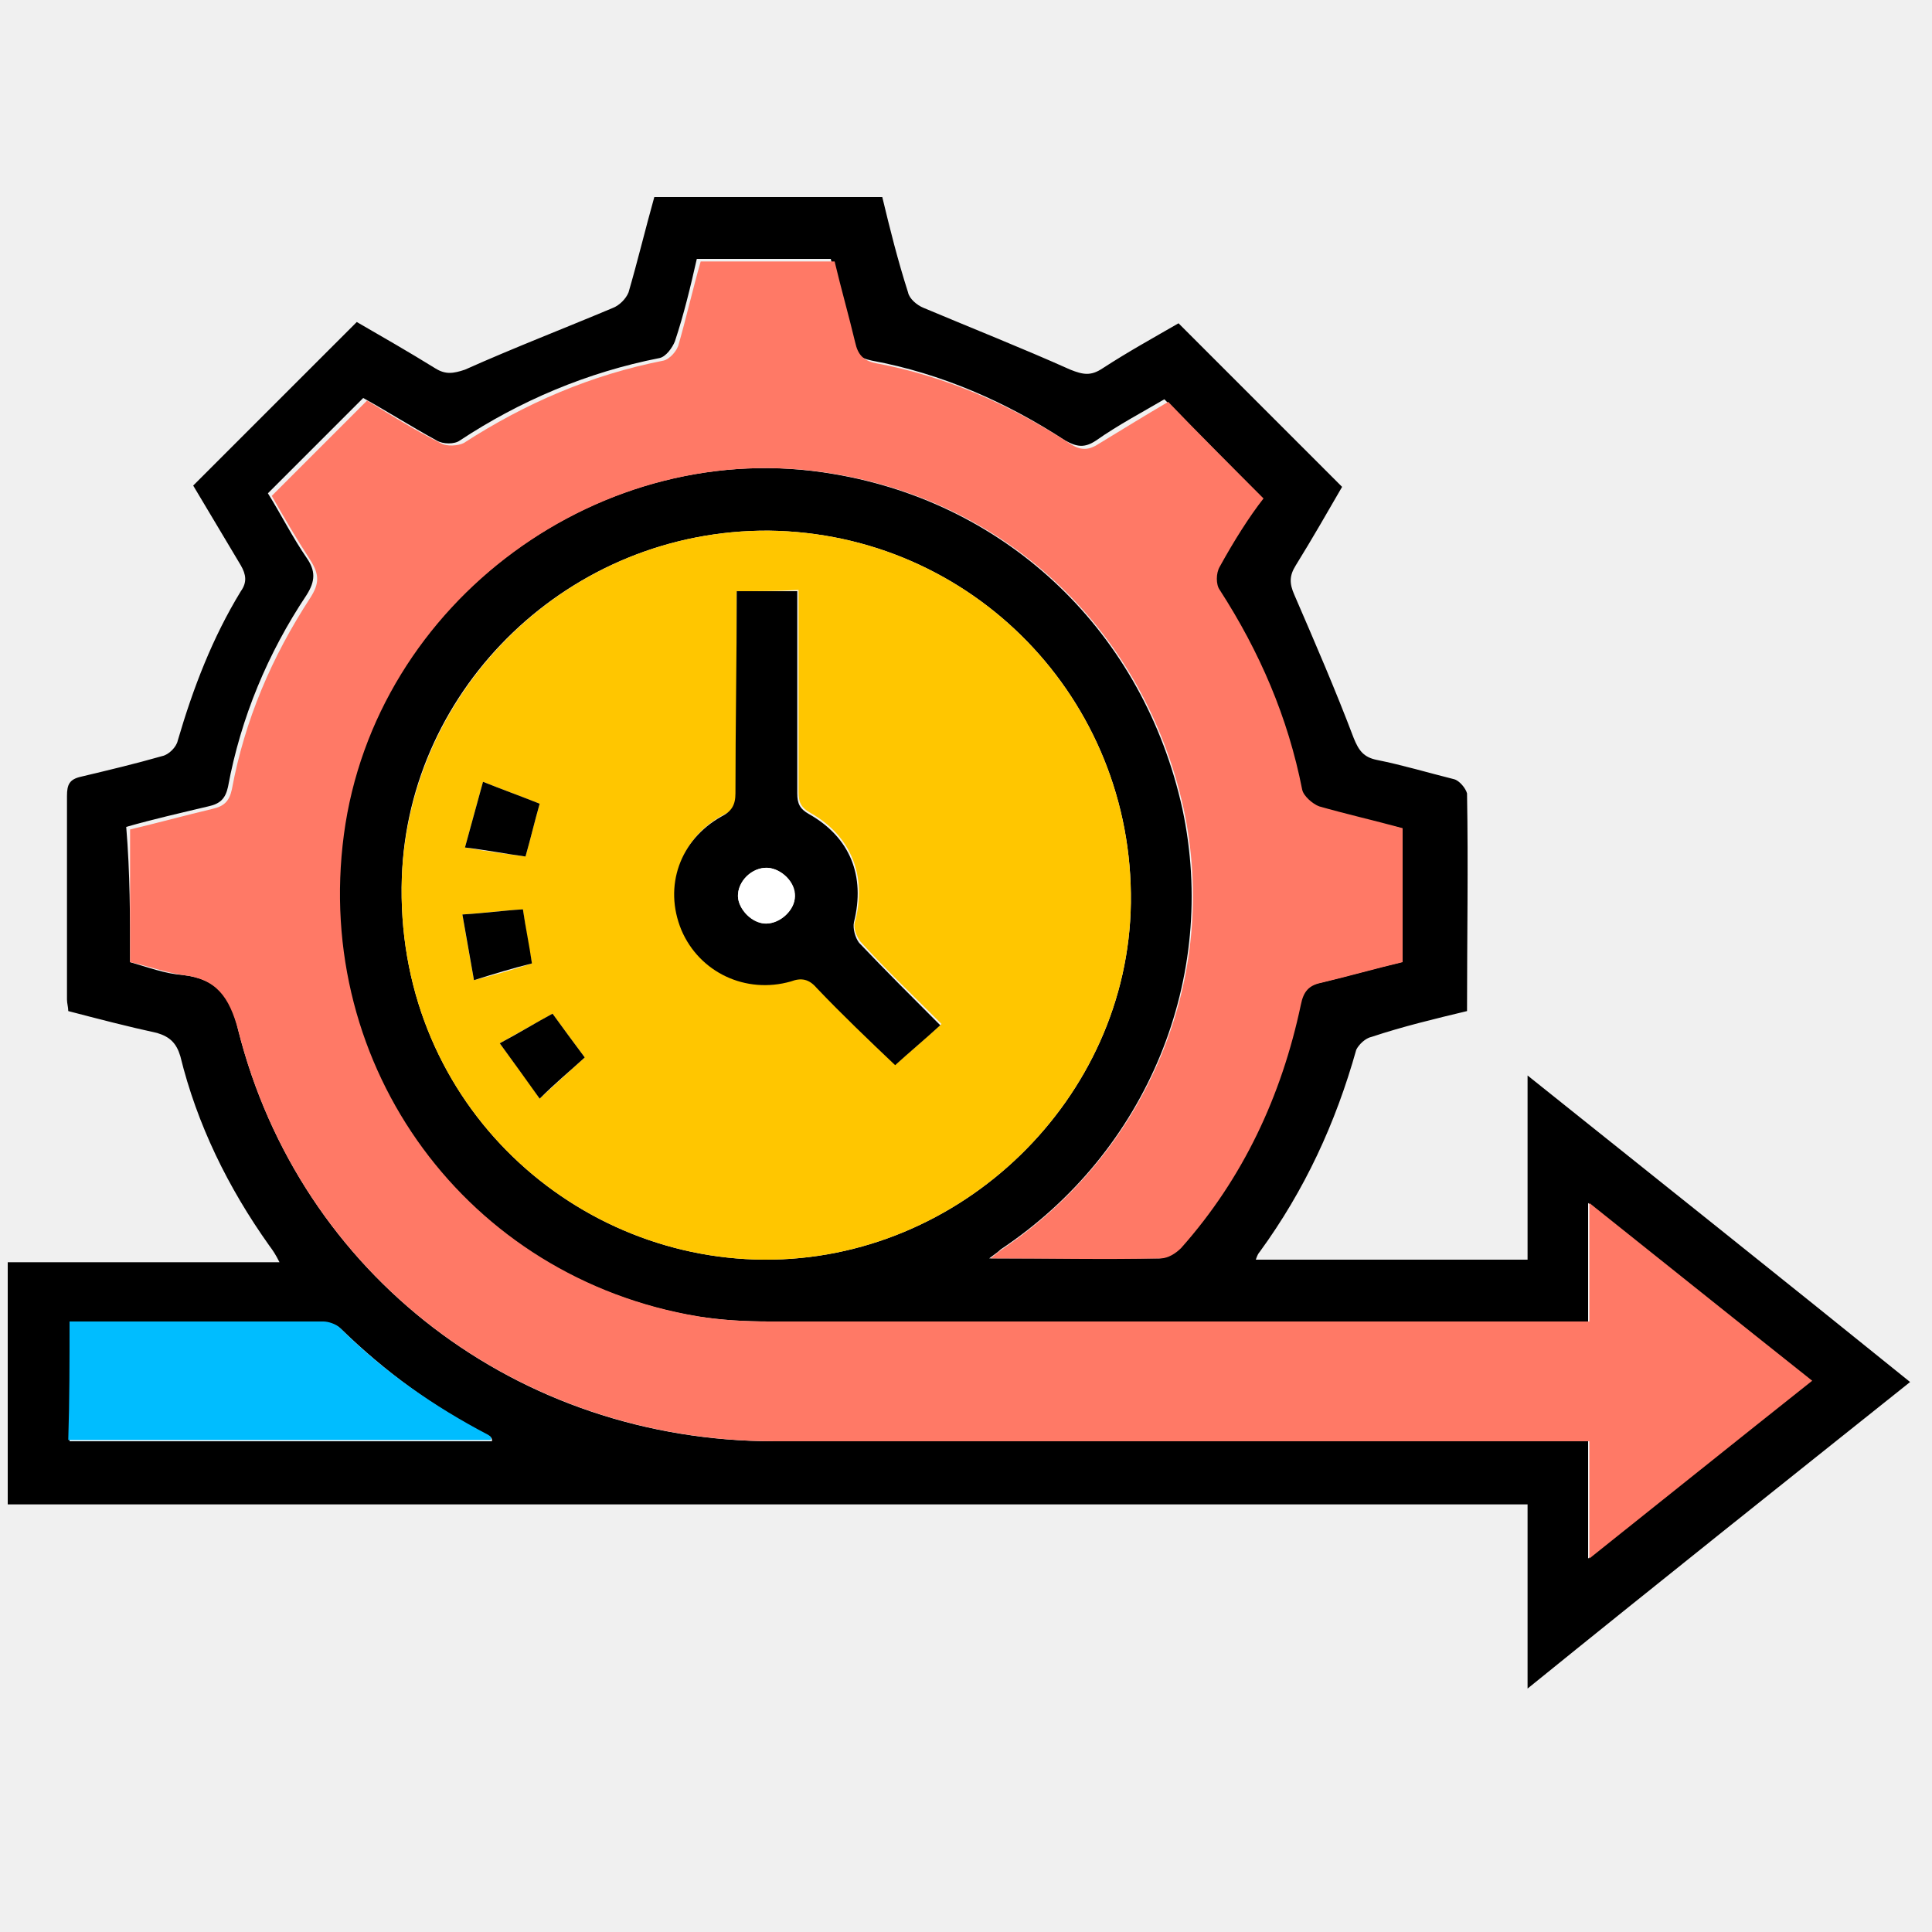
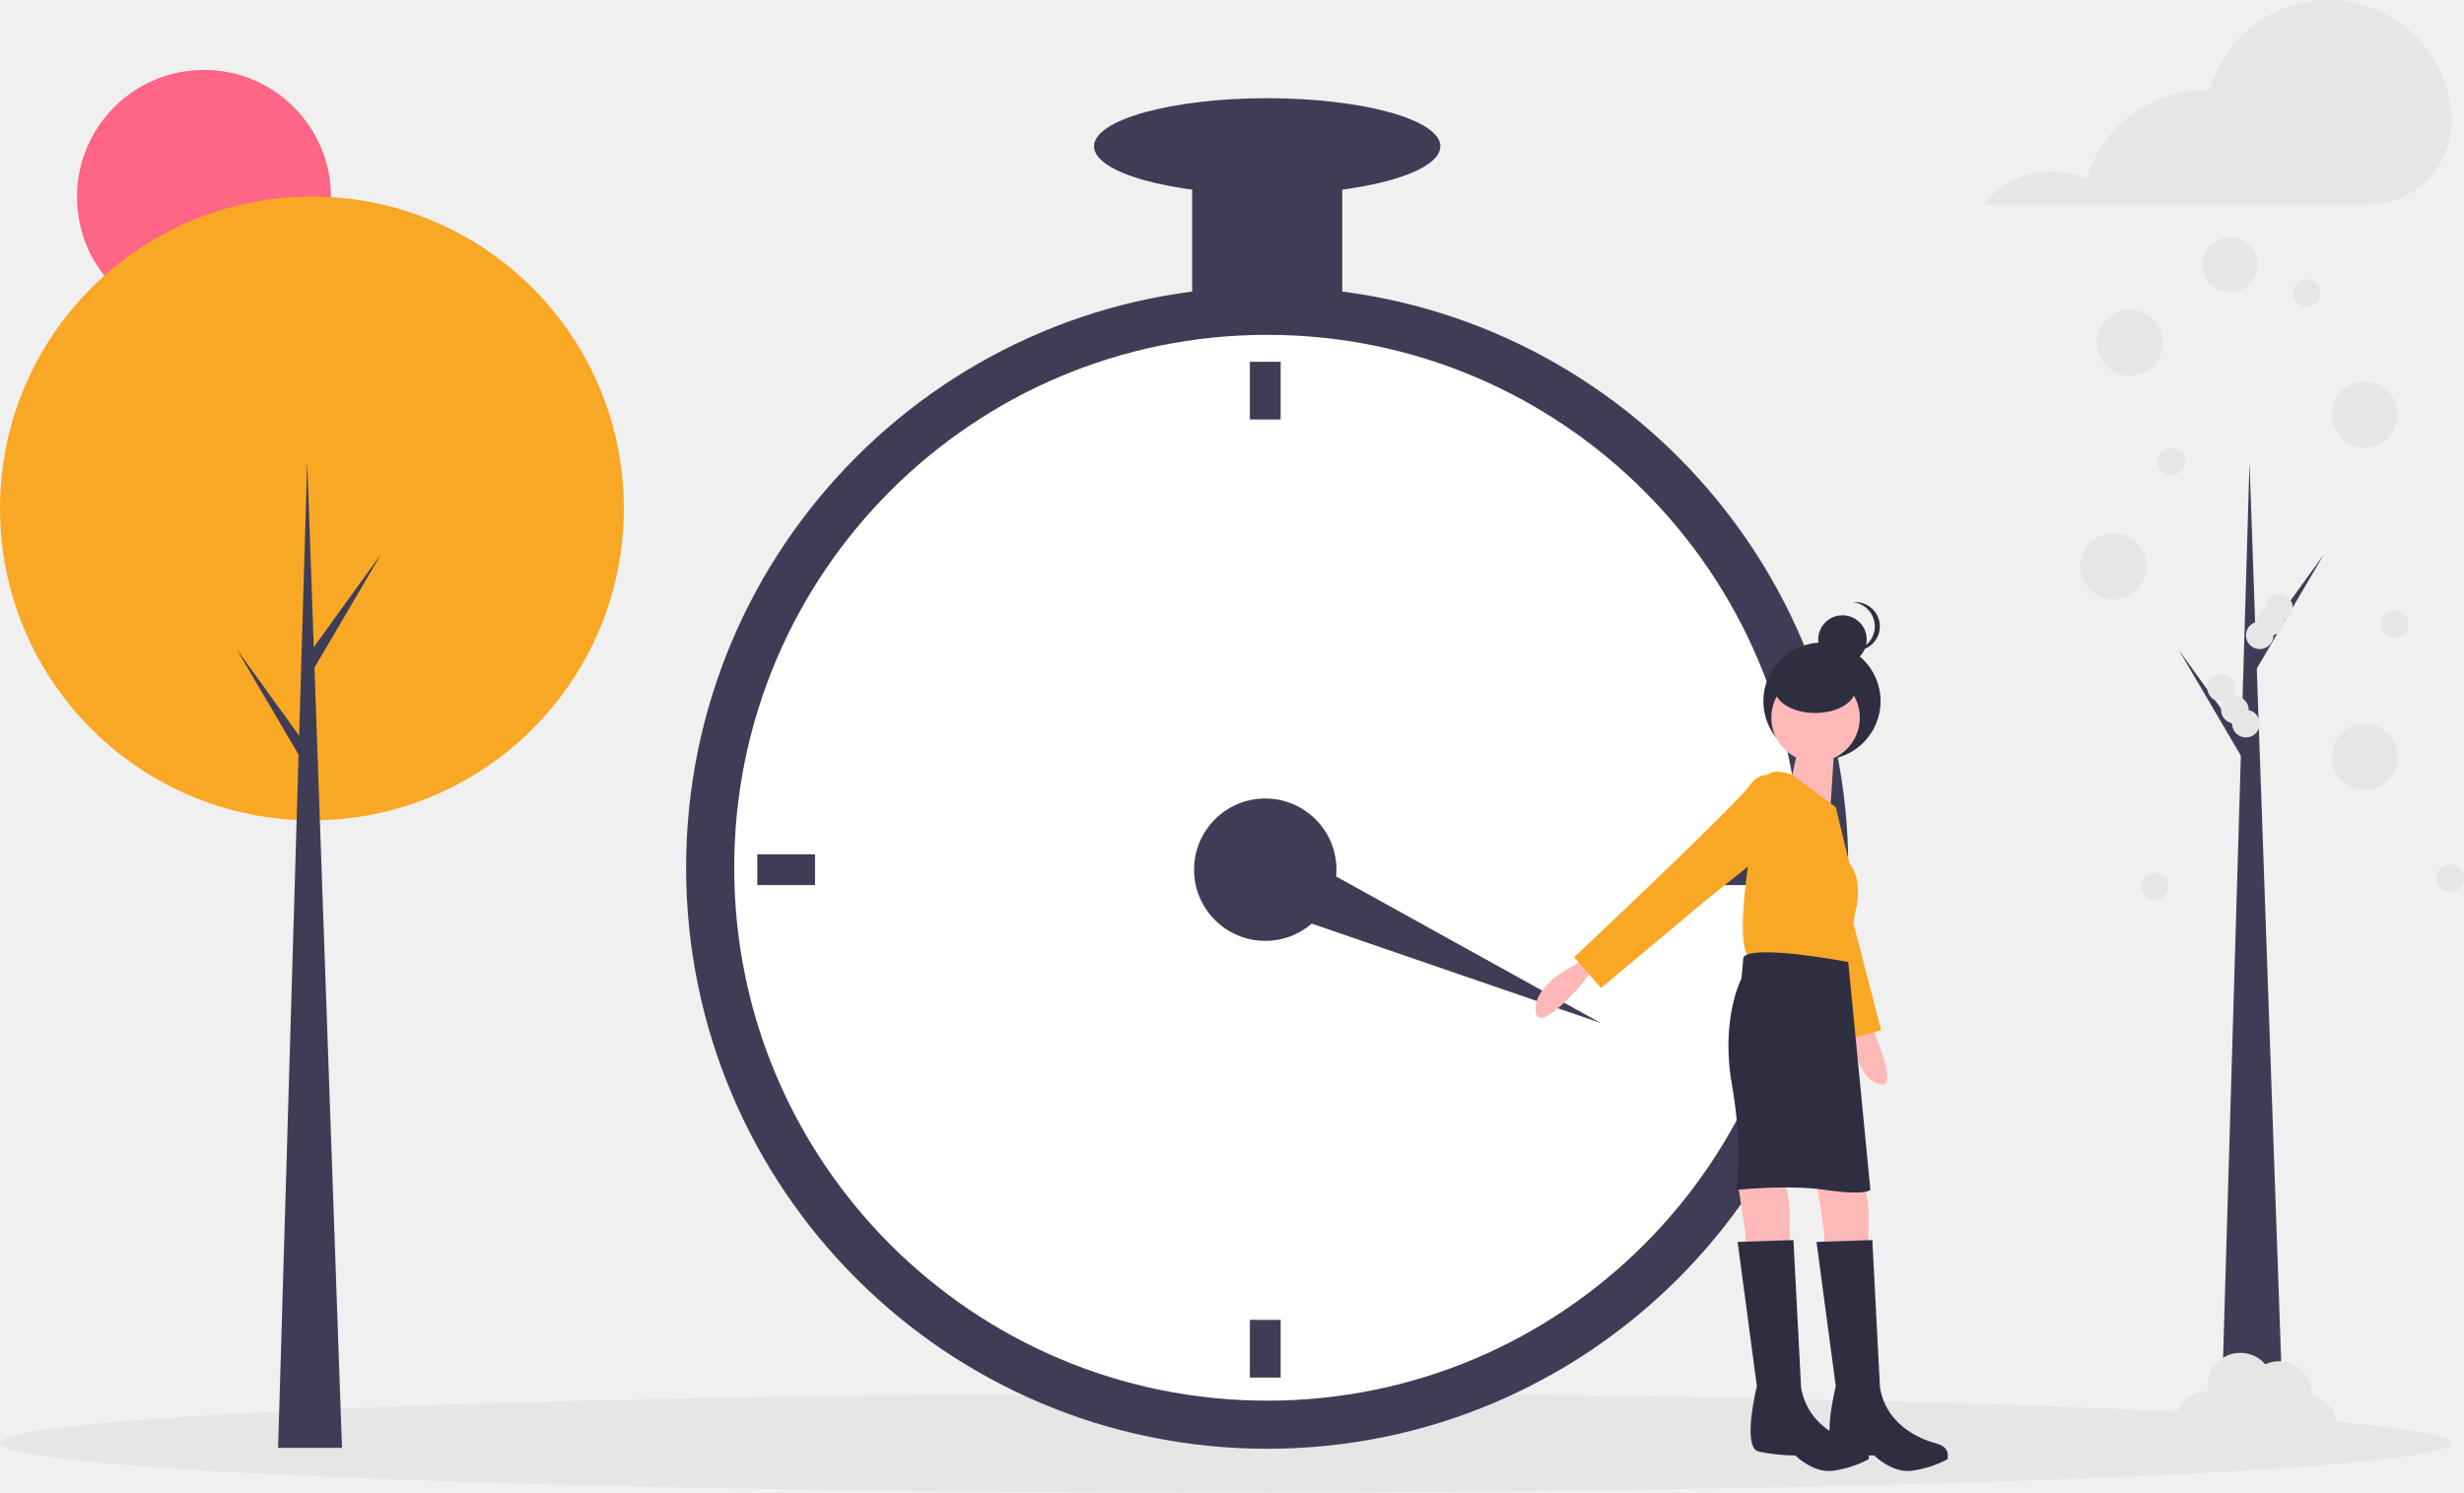
- <svg xmlns="http://www.w3.org/2000/svg" version="1.1" x="0px" y="0px" viewBox="0 0 150 150" style="enable-background:new 0 0 150 150;" xml:space="preserve">
-   <style type="text/css">
- 	.st0{fill:#FF7966;}
- 	.st1{fill:#FFC600;}
- 	.st2{fill:#00BDFF;}
- 	.st3{fill:#FFFFFF;}
- </style>
-   <g id="svg833">
-     <g id="X34R1c.tif">
-       <g>
-         <path d="M18.7,43.8c-1.3-2.1-2.5-4.2-3.7-6.2 M15,37.7c4.2-4.2,8.4-8.4,12.7-12.7c1.9,1.1,4,2.3,6.1,3.6c0.8,0.5,1.4,0.4,2.3,0.1     c3.8-1.7,7.7-3.2,11.5-4.8c0.5-0.2,1-0.7,1.2-1.2c0.7-2.4,1.3-4.9,2-7.4c5.9,0,11.8,0,17.7,0c0.6,2.5,1.2,4.9,2,7.4     c0.1,0.5,0.7,1,1.2,1.2c3.8,1.6,7.6,3.1,11.4,4.8c1,0.4,1.6,0.5,2.5-0.1c2-1.3,4-2.4,5.9-3.5c4.2,4.2,8.4,8.4,12.7,12.7     c-1.1,1.9-2.3,4-3.6,6.1c-0.5,0.8-0.5,1.4-0.1,2.3c1.6,3.7,3.2,7.4,4.6,11.1c0.4,1,0.8,1.5,1.8,1.7c2,0.4,4,1,6,1.5     c0.4,0.1,0.9,0.7,1,1.1c0.1,5.6,0,11.2,0,16.9c-2.5,0.6-5,1.2-7.4,2c-0.5,0.1-1,0.6-1.2,1c-1.6,5.7-4,10.9-7.5,15.7     c-0.1,0.1-0.2,0.3-0.3,0.6c7.1,0,14,0,21.1,0c0-4.7,0-9.3,0-14.3c10,8,19.8,15.8,29.7,23.8c-9.9,7.9-19.7,15.7-29.7,23.8     c0-4.9,0-9.5,0-14.3c-39.4,0-78.7,0-118,0c0-6.3,0-12.5,0-18.8c6.9,0,13.9,0,21.1,0c-0.3-0.6-0.5-0.9-0.8-1.3     c-3.2-4.5-5.6-9.4-6.9-14.7c-0.3-1-0.8-1.5-1.8-1.8c-2.3-0.5-4.6-1.1-6.9-1.7c0-0.3-0.1-0.6-0.1-0.9c0-5.3,0-10.5,0-15.8     c0-0.9,0.2-1.3,1.1-1.5c2.1-0.5,4.2-1,6.3-1.6c0.5-0.1,1.1-0.7,1.2-1.2c1.2-4.1,2.7-8,4.9-11.6c0.5-0.7,0.4-1.3,0-2 M10.1,74.7     c1.4,0.4,2.7,0.9,4.1,1c2.6,0.3,3.7,1.6,4.3,4.3c4.8,19,21.7,31.9,41.6,31.9c20.4,0,40.8,0,61.2,0c0.6,0,1.2,0,2,0     c0,3.1,0,5.9,0,9.1c5.9-4.7,11.5-9.2,17.3-13.8c-5.8-4.7-11.5-9.1-17.3-13.8c0,3.3,0,6.1,0,9.2c-0.6,0-1.1,0-1.6,0     c-20.7,0-41.3,0-62,0c-1.9,0-3.7-0.1-5.6-0.4c-17.9-3-29.9-19.4-27.5-37.4c2.4-18,20.1-31.1,38.1-28c13.7,2.3,24.1,12.4,27.1,26     c2.8,13.1-2.7,26.6-14.1,34.2c-0.2,0.2-0.5,0.4-0.9,0.7c4.6,0,8.9,0,13.2,0c0.5,0,1.2-0.4,1.6-0.8c4.8-5.5,7.9-11.8,9.3-18.9     c0.2-1,0.6-1.5,1.6-1.7c2.1-0.5,4.2-1.1,6.3-1.6c0-3.5,0-6.9,0-10.4c-2.2-0.5-4.4-1-6.5-1.7c-0.5-0.2-1.2-0.8-1.3-1.3     c-1.2-5.6-3.3-10.8-6.4-15.5c-0.3-0.4-0.3-1.3,0-1.8c1.1-2,2.3-3.9,3.2-5.5c-2.5-2.6-4.9-5-7.4-7.5c-1.7,1-3.6,2-5.3,3.2     c-0.9,0.6-1.5,0.5-2.4,0c-4.6-3-9.6-5.2-15-6.2c-1-0.2-1.4-0.6-1.6-1.6c-0.5-2.1-1.1-4.2-1.6-6.3c-3.6,0-6.9,0-10.4,0     c-0.5,2.2-1,4.3-1.7,6.4c-0.2,0.5-0.7,1.2-1.2,1.3c-5.6,1.1-10.8,3.3-15.5,6.4c-0.4,0.3-1.3,0.3-1.8,0c-2-1.1-3.9-2.3-5.7-3.3     c-2.5,2.5-4.9,4.9-7.4,7.4c1,1.6,1.9,3.4,3,5c0.7,1,0.7,1.8,0,2.9c-3,4.5-5.1,9.5-6.1,14.9c-0.2,0.9-0.6,1.3-1.5,1.5     c-2.1,0.5-4.3,1-6.4,1.6C10.1,67.8,10.1,71.2,10.1,74.7z M59.7,41.2c-15.5-0.1-28,12.2-28.5,26.9c-0.6,17.1,12.9,29.6,28.1,29.7     c15.3,0.1,28.3-12.5,28.5-27.7C88,54.3,75.5,41.4,59.7,41.2z M5.4,102.6c0,3.1,0,6.1,0,9.3c11,0,21.9,0,32.8,0     c0-0.3-0.1-0.3-0.2-0.4c-4.3-2.2-8.1-5-11.5-8.3c-0.3-0.3-0.8-0.5-1.3-0.5C18.6,102.6,12.1,102.6,5.4,102.6z" />
-         <path class="st0" d="M10.1,74.7c0-3.5,0-6.8,0-10.3c2.1-0.5,4.3-1.1,6.4-1.6c0.9-0.2,1.3-0.6,1.5-1.5c1-5.4,3.1-10.3,6.1-14.9     c0.7-1.1,0.7-1.8,0-2.9c-1.1-1.7-2.1-3.4-3-5c2.5-2.5,4.9-4.9,7.4-7.4c1.8,1.1,3.7,2.3,5.7,3.3c0.5,0.3,1.4,0.2,1.8,0     c4.8-3.1,9.9-5.3,15.5-6.4c0.5-0.1,1.1-0.8,1.2-1.3c0.6-2.1,1.1-4.3,1.7-6.4c3.4,0,6.8,0,10.4,0c0.5,2.1,1.1,4.2,1.6,6.3     c0.2,0.9,0.6,1.4,1.6,1.6c5.4,1,10.4,3.2,15,6.2c0.9,0.6,1.5,0.6,2.4,0c1.8-1.1,3.6-2.2,5.3-3.2c2.4,2.5,4.8,4.9,7.4,7.5     C97,40.1,95.8,42,94.7,44c-0.3,0.5-0.3,1.4,0,1.8c3.1,4.8,5.3,9.9,6.4,15.5c0.1,0.5,0.8,1.1,1.3,1.3c2.1,0.6,4.3,1.1,6.5,1.7     c0,3.4,0,6.9,0,10.4c-2.1,0.5-4.2,1.1-6.3,1.6c-1,0.2-1.4,0.7-1.6,1.7c-1.5,7.1-4.5,13.5-9.3,18.9c-0.4,0.4-1,0.8-1.6,0.8     c-4.3,0.1-8.7,0-13.2,0c0.4-0.3,0.6-0.5,0.9-0.7c11.4-7.7,16.9-21.2,14.1-34.2c-3-13.6-13.4-23.7-27.1-26     c-18-3.1-35.7,9.9-38.1,28c-2.4,18.1,9.6,34.4,27.5,37.4c1.8,0.3,3.7,0.4,5.6,0.4c20.7,0,41.3,0,62,0c0.5,0,1,0,1.6,0     c0-3,0-5.9,0-9.2c5.9,4.7,11.5,9.2,17.3,13.8c-5.8,4.6-11.4,9.1-17.3,13.8c0-3.2,0-6,0-9.1c-0.7,0-1.4,0-2,0     c-20.4,0-40.8,0-61.2,0C40.2,111.9,23.3,99,18.5,80c-0.7-2.6-1.7-4-4.3-4.3C12.8,75.5,11.5,75,10.1,74.7z" />
-         <path class="st1" d="M59.7,41.2C75.5,41.4,88,54.3,87.8,70.1c-0.2,15.2-13.2,27.8-28.5,27.7c-15.2-0.1-28.7-12.6-28.1-29.7     C31.8,53.4,44.2,41.1,59.7,41.2z M57.2,45.9c0,5.3,0,10.5,0,15.6c0,0.9-0.2,1.4-1.1,1.8c-3.3,1.8-4.5,5.5-3.1,8.8     c1.4,3.3,4.9,5.1,8.5,4c0.9-0.3,1.4-0.1,2,0.5c2,2.1,4.1,4.1,6.1,6c1.1-1,2.3-2,3.5-3.1c-2.2-2.2-4.3-4.2-6.3-6.4     c-0.3-0.4-0.6-1.1-0.4-1.6c0.9-3.5-0.3-6.6-3.5-8.4c-0.7-0.4-0.9-0.8-0.9-1.6c0-4.7,0-9.4,0-14.1c0-0.5,0-1,0-1.6     C60.3,45.9,58.8,45.9,57.2,45.9z M41.3,74.8c-0.3-1.5-0.5-2.8-0.7-4.2c-1.6,0.1-3.1,0.3-4.7,0.4c0.3,1.8,0.6,3.4,0.9,5.1     C38.4,75.7,39.8,75.3,41.3,74.8z M36.1,65.8c1.7,0.3,3.2,0.5,4.7,0.7c0.4-1.4,0.7-2.7,1.1-4.1c-1.5-0.6-2.9-1.1-4.4-1.7     C37,62.5,36.6,64,36.1,65.8z M45.4,82.1c-0.9-1.2-1.7-2.3-2.5-3.4c-1.4,0.8-2.7,1.5-4.1,2.3c1.1,1.5,2.1,2.8,3.1,4.3     C43.2,84.1,44.2,83.2,45.4,82.1z" />
-         <path class="st2" d="M5.4,102.6c6.7,0,13.2,0,19.7,0c0.4,0,1,0.2,1.3,0.5c3.4,3.4,7.3,6.1,11.5,8.3c0.1,0.1,0.3,0.1,0.2,0.4     c-10.9,0-21.8,0-32.8,0C5.4,108.7,5.4,105.7,5.4,102.6z" />
-         <path d="M57.2,45.9c1.6,0,3.1,0,4.7,0c0,0.6,0,1.1,0,1.6c0,4.7,0,9.4,0,14.1c0,0.8,0.2,1.2,0.9,1.6c3.2,1.8,4.4,4.8,3.5,8.4     c-0.1,0.5,0.1,1.2,0.4,1.6c2,2.1,4.1,4.2,6.3,6.4c-1.2,1.1-2.4,2.1-3.5,3.1c-2-1.9-4.1-3.9-6.1-6c-0.6-0.7-1.2-0.8-2-0.5     c-3.5,1-7.1-0.7-8.5-4c-1.4-3.4-0.1-7,3.1-8.8c0.8-0.4,1.1-0.9,1.1-1.8C57.1,56.4,57.2,51.3,57.2,45.9z M59.3,71.7     c1.1,0.1,2.2-0.8,2.4-1.9c0.1-1.1-0.8-2.2-1.9-2.4c-1.1-0.2-2.4,0.8-2.5,2C57.2,70.4,58.2,71.5,59.3,71.7z" />
-         <path d="M41.3,74.8c-1.6,0.4-2.9,0.8-4.5,1.3c-0.3-1.7-0.6-3.4-0.9-5.1c1.7-0.1,3.1-0.3,4.7-0.4C40.8,72,41.1,73.4,41.3,74.8z" />
-         <path d="M36.1,65.8c0.5-1.8,0.9-3.3,1.4-5.1c1.5,0.6,2.9,1.1,4.4,1.7c-0.4,1.4-0.7,2.7-1.1,4.1C39.3,66.3,37.8,66,36.1,65.8z" />
-         <path d="M45.4,82.1c-1.2,1.1-2.3,2-3.5,3.2c-1-1.4-2-2.8-3.1-4.3c1.5-0.8,2.8-1.6,4.1-2.3C43.7,79.8,44.5,80.9,45.4,82.1z" />
-         <path class="st3" d="M59.3,71.7c-1.1-0.1-2.1-1.3-2-2.3c0.1-1.2,1.3-2.2,2.5-2c1.1,0.2,2.1,1.3,1.9,2.4     C61.6,70.8,60.4,71.8,59.3,71.7z" />
-       </g>
-     </g>
-   </g>
-   <g id="Layer_3">
- </g>
-   <g id="Layer_2">
- </g>
+ <svg xmlns="http://www.w3.org/2000/svg" id="a115e649-e6de-4a08-abb2-c2a69b6ac895" data-name="Layer 1" width="892.614" height="540.802" viewBox="0 0 892.614 540.802">
+   <circle cx="73.896" cy="71.33" r="46" fill="#ff6584" />
+   <ellipse cx="444.003" cy="522.802" rx="444.003" ry="18" fill="#e6e6e6" />
+   <circle cx="113" cy="184.219" r="113" fill="#f9a826" />
+   <polygon points="123.892 524.581 100.747 524.581 111.298 167.201 123.892 524.581" fill="#3f3d56" />
+   <polygon points="113.34 234.933 138.187 200.557 113 243.442 110.277 238.677 113.34 234.933" fill="#3f3d56" />
+   <polygon points="110.617 269.65 85.771 235.274 110.958 278.159 113.681 273.394 110.617 269.65" fill="#3f3d56" />
+   <polygon points="827.505 524.957 804.361 524.957 814.912 167.577 827.505 524.957" fill="#3f3d56" />
+   <polygon points="816.954 235.309 841.801 200.933 816.614 243.818 813.891 239.053 816.954 235.309" fill="#3f3d56" />
+   <polygon points="814.231 270.026 789.385 235.65 814.572 278.535 817.295 273.77 814.231 270.026" fill="#3f3d56" />
+   <circle cx="459.056" cy="314.393" r="210.504" fill="#3f3d56" />
+   <circle cx="459.056" cy="314.393" r="193.078" fill="#fff" />
+   <circle cx="458.359" cy="315.09" r="25.79" fill="#3f3d56" />
+   <rect x="452.782" y="131.074" width="11.153" height="20.911" fill="#3f3d56" />
+   <rect x="452.782" y="478.196" width="11.153" height="20.911" fill="#3f3d56" />
+   <rect x="432.914" y="484.234" width="11.153" height="20.911" transform="translate(779.487 -123.4004) rotate(90)" fill="#3f3d56" />
+   <rect x="780.036" y="484.234" width="11.153" height="20.911" transform="translate(1126.609 -470.5222) rotate(90)" fill="#3f3d56" />
+   <polygon points="450.924 326.286 460.455 304.493 579.88 370.635 450.924 326.286" fill="#3f3d56" />
+   <rect x="431.871" y="53.006" width="54.368" height="62.733" fill="#3f3d56" />
+   <ellipse cx="459.056" cy="53.006" rx="62.733" ry="17.426" fill="#3f3d56" />
+   <path d="M730.198,531.283l-3.485,4.879s-16.032,18.82-16.729,9.758,11.85-15.335,11.85-15.335l6.97-4.182Z" transform="translate(-153.693 -179.599)" fill="#ffb8b8" />
+   <path d="M829.418,547.745l2.918,5.238s10.148,22.544,1.66,19.296-8.788-17.272-8.788-17.272l-.797-8.09Z" transform="translate(-153.693 -179.599)" fill="#ffb8b8" />
+   <circle cx="660.033" cy="254.042" r="21.224" fill="#2f2e41" />
+   <path d="M811.751,607.957l2.788,18.123V631.656h16.032V624.686s.697-12.547-2.091-16.032S811.751,607.957,811.751,607.957Z" transform="translate(-153.693 -179.599)" fill="#ffb8b8" />
+   <path d="M783.173,607.957l2.788,18.123V631.656h16.032V624.686s.697-12.547-2.091-16.032S783.173,607.957,783.173,607.957Z" transform="translate(-153.693 -179.599)" fill="#ffb8b8" />
+   <path d="M793.961,462.384s-6.166,3.25-1.955,10.643,28.922,83.877,28.922,83.877l14.256-4.047-12.572-48.371-7.199-30.402Z" transform="translate(-153.693 -179.599)" fill="#f9a826" />
+   <circle cx="657.71" cy="260.025" r="16.032" fill="#ffb8b8" />
+   <path d="M818.722,442.063l-2.091,32.76L801.993,464.368s4.879-19.517,3.485-20.911Z" transform="translate(-153.693 -179.599)" fill="#ffb8b8" />
+   <path d="M818.722,472.036l-15.769-11.677s-7.233-2.961-9.324.525-12.547,55.066-6.97,64.824c0,0,29.972,6.273,36.246,2.788l2.788-18.123s3.485-11.153-2.091-18.123Z" transform="translate(-153.693 -179.599)" fill="#f9a826" />
+   <path d="M797.811,461.58s-5.576-4.182-10.455,2.788-63.43,62.036-63.43,62.036l9.758,11.153,38.337-32.063,24.396-19.517Z" transform="translate(-153.693 -179.599)" fill="#f9a826" />
+   <path d="M823.252,528.147s-34.503-6.622-37.988-1.743l-.697,7.667s-7.667,14.638-3.485,38.337,1.394,38.337,1.394,38.337,18.82-2.091,32.76,0,16.032,0,16.032,0Z" transform="translate(-153.693 -179.599)" fill="#2f2e41" />
+   <path d="M831.965,628.868l-20.214.697,6.97,52.277s-5.576,22.305.697,23.699a70.713,70.713,0,0,0,13.244,1.394s6.273,6.273,13.244,5.576a39.034,39.034,0,0,0,13.244-4.182s1.394-4.182-3.485-5.576-18.123-5.576-20.911-20.214Z" transform="translate(-153.693 -179.599)" fill="#2f2e41" />
+   <path d="M803.387,628.868l-20.214.697,6.97,52.277s-5.576,22.305.697,23.699a70.713,70.713,0,0,0,13.244,1.394s6.273,6.273,13.244,5.576a39.034,39.034,0,0,0,13.244-4.182s1.394-4.182-3.485-5.576S808.963,697.177,806.175,682.539Z" transform="translate(-153.693 -179.599)" fill="#2f2e41" />
+   <circle cx="667.458" cy="231.704" r="8.782" fill="#2f2e41" />
+   <path d="M832.861,406.546a8.783,8.783,0,0,0-7.868-8.735,8.881,8.881,0,0,1,.915-.047,8.782,8.782,0,0,1,0,17.565,8.881,8.881,0,0,1-.915-.047A8.783,8.783,0,0,0,832.861,406.546Z" transform="translate(-153.693 -179.599)" fill="#2f2e41" />
+   <ellipse cx="657.565" cy="249.542" rx="14.637" ry="8.782" fill="#2f2e41" />
+   <path d="M1041.813,221.75a44.677,44.677,0,0,0-87.657-9.419c-.541-.019-1.082-.041-1.628-.041a44.688,44.688,0,0,0-42.867,32.089,31.574,31.574,0,0,0-37.465,9.319h139.362a30.22,30.22,0,0,0,30.286-31.289Q1041.831,222.08,1041.813,221.75Z" transform="translate(-153.693 -179.599)" fill="#e6e6e6" />
+   <circle cx="771.614" cy="124.178" r="12" fill="#e6e6e6" />
+   <circle cx="807.847" cy="95.886" r="9.992" fill="#e6e6e6" />
+   <circle cx="856.614" cy="150.178" r="12" fill="#e6e6e6" />
+   <circle cx="765.614" cy="205.178" r="12" fill="#e6e6e6" />
+   <circle cx="856.614" cy="274.178" r="12" fill="#e6e6e6" />
+   <path d="M991.287,685.165c.004-.13.02-.257.02-.388a11.982,11.982,0,0,0-16.987-10.905,11.968,11.968,0,0,0-20.832,9.914c-.061-.001-.12-.009-.181-.009a12,12,0,1,0,7.334,21.483,11.994,11.994,0,0,0,20.622,1.217,11.99,11.99,0,1,0,10.024-21.312Z" transform="translate(-153.693 -179.599)" fill="#e6e6e6" />
+   <circle cx="867.614" cy="226.178" r="5" fill="#e6e6e6" />
+   <circle cx="835.614" cy="106.178" r="5" fill="#e6e6e6" />
+   <circle cx="818.614" cy="230.178" r="5" fill="#e6e6e6" />
+   <circle cx="822.614" cy="225.178" r="5" fill="#e6e6e6" />
+   <circle cx="825.614" cy="220.178" r="5" fill="#e6e6e6" />
+   <circle cx="813.614" cy="262.178" r="5" fill="#e6e6e6" />
+   <circle cx="887.614" cy="318.178" r="5" fill="#e6e6e6" />
+   <circle cx="780.614" cy="321.178" r="5" fill="#e6e6e6" />
+   <circle cx="786.614" cy="167.178" r="5" fill="#e6e6e6" />
+   <circle cx="809.614" cy="257.178" r="5" fill="#e6e6e6" />
+   <circle cx="804.614" cy="249.178" r="5" fill="#e6e6e6" />
</svg>
